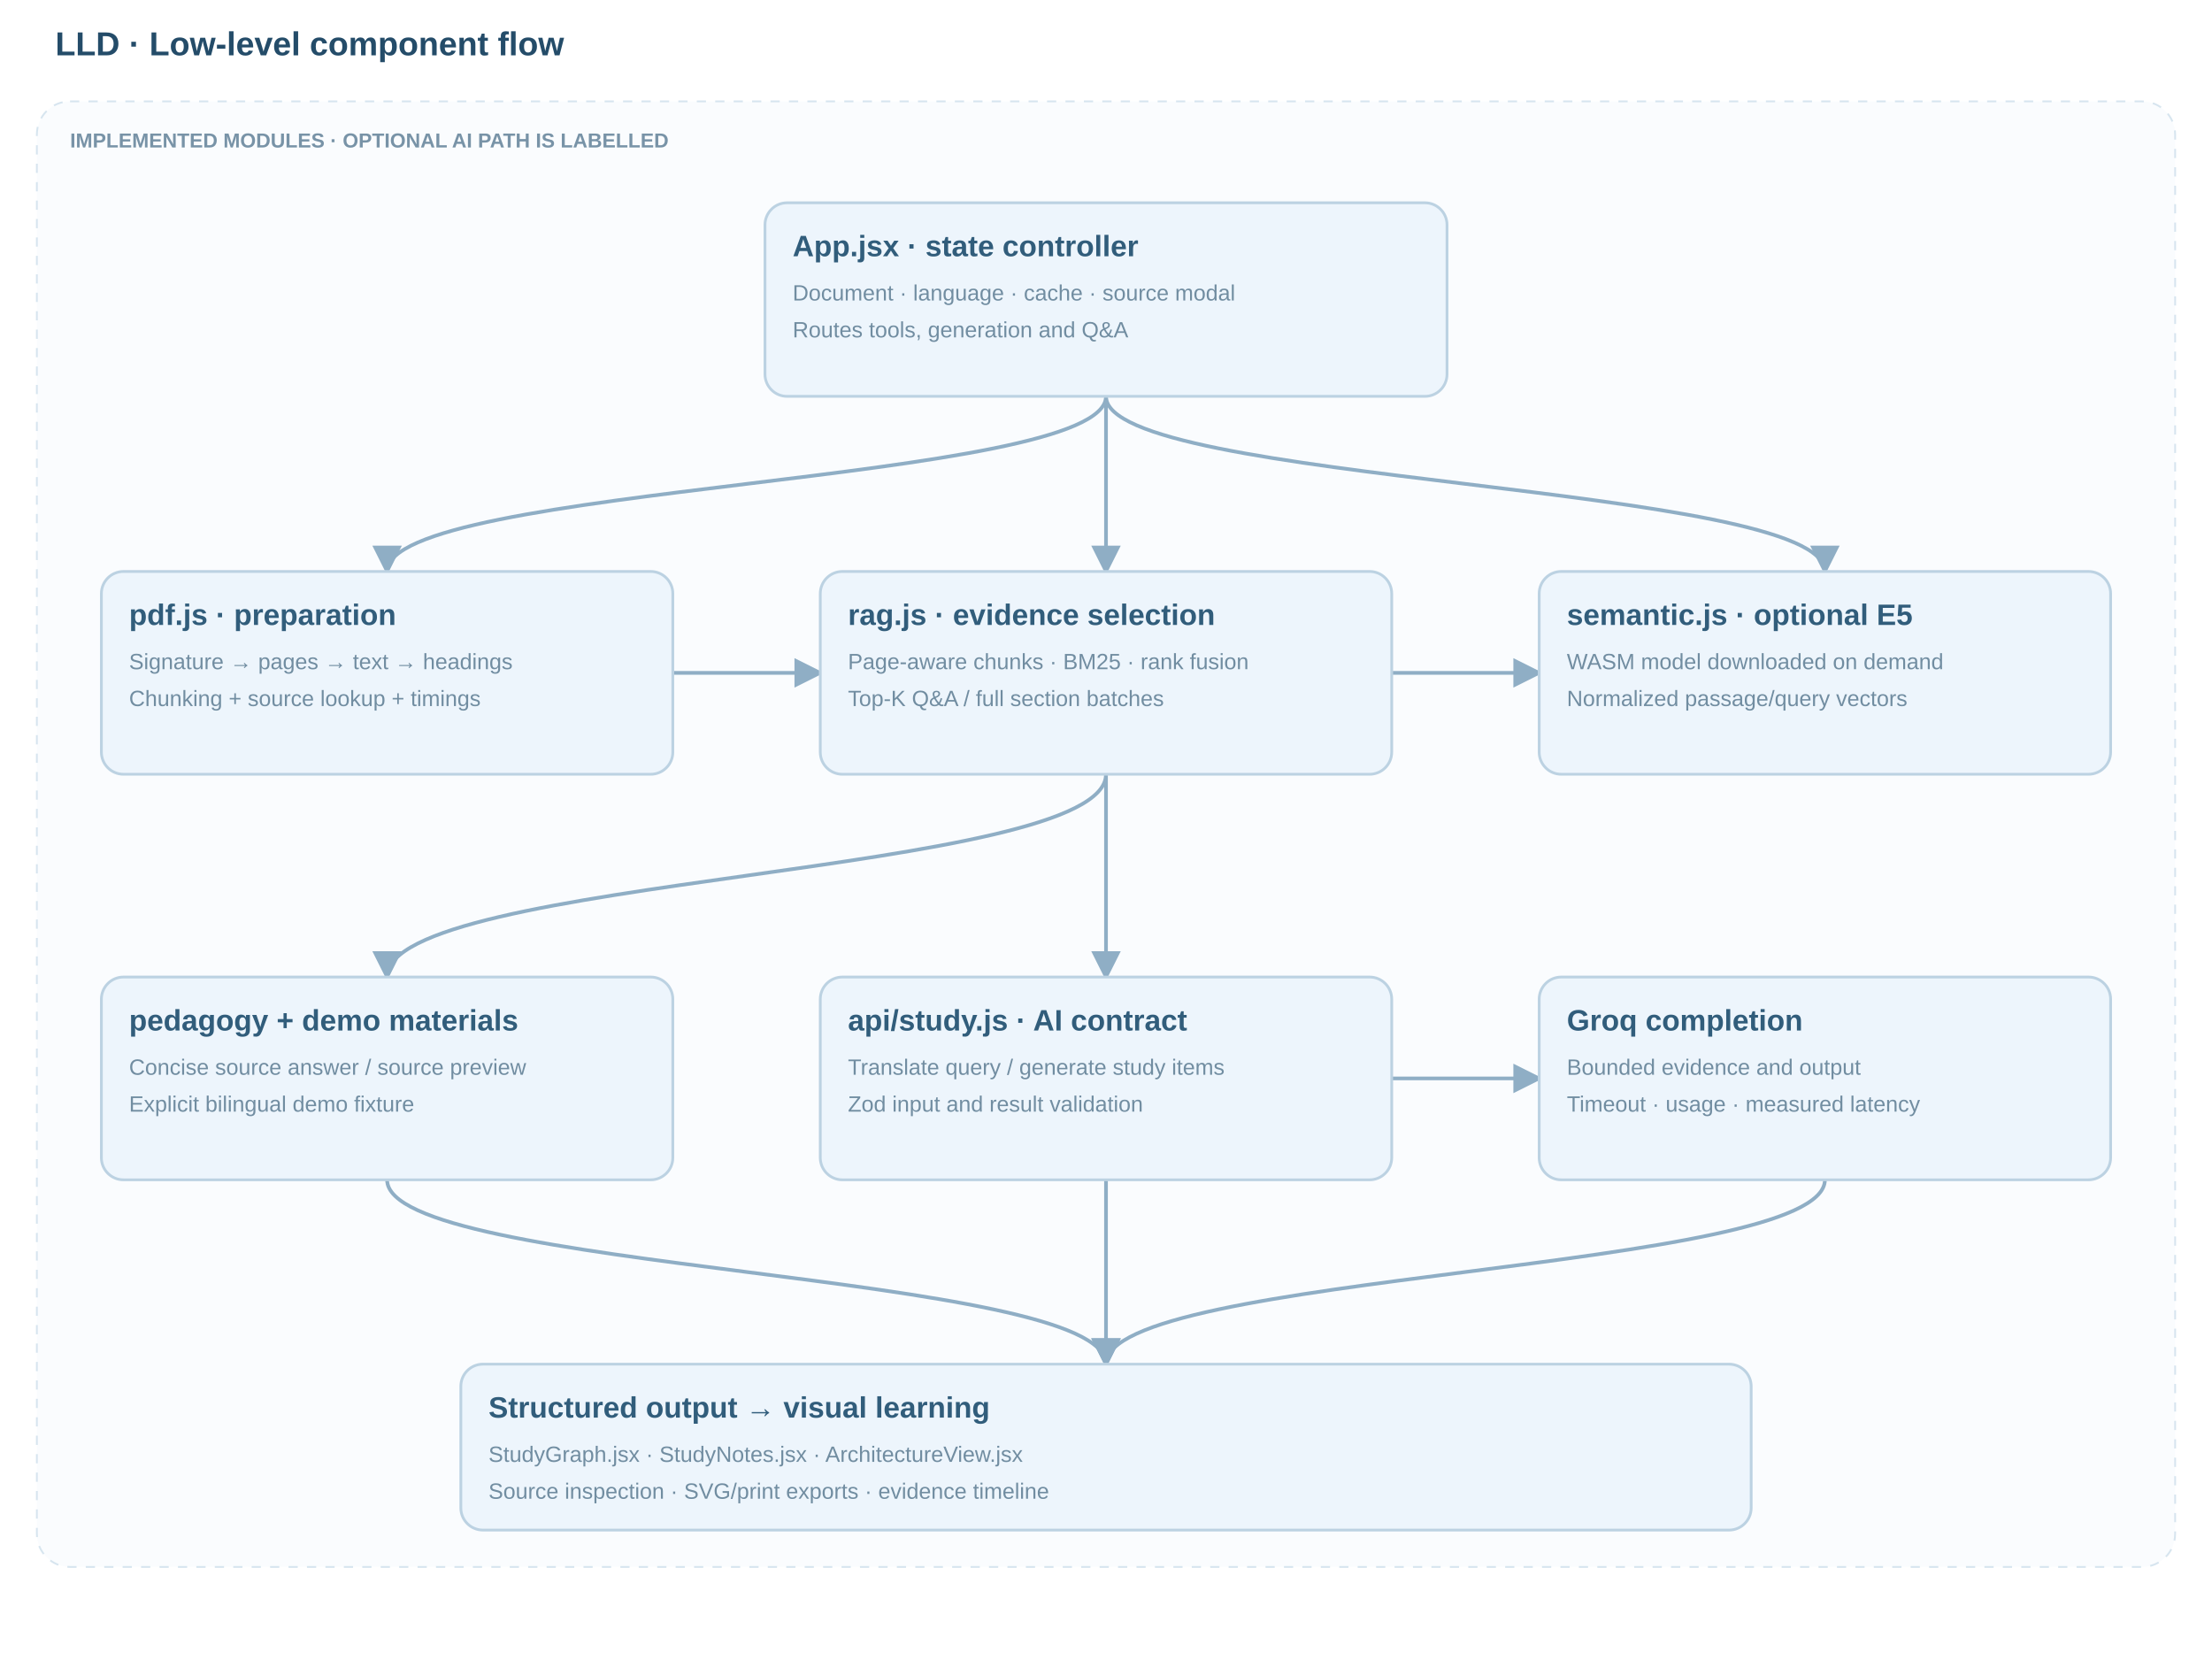
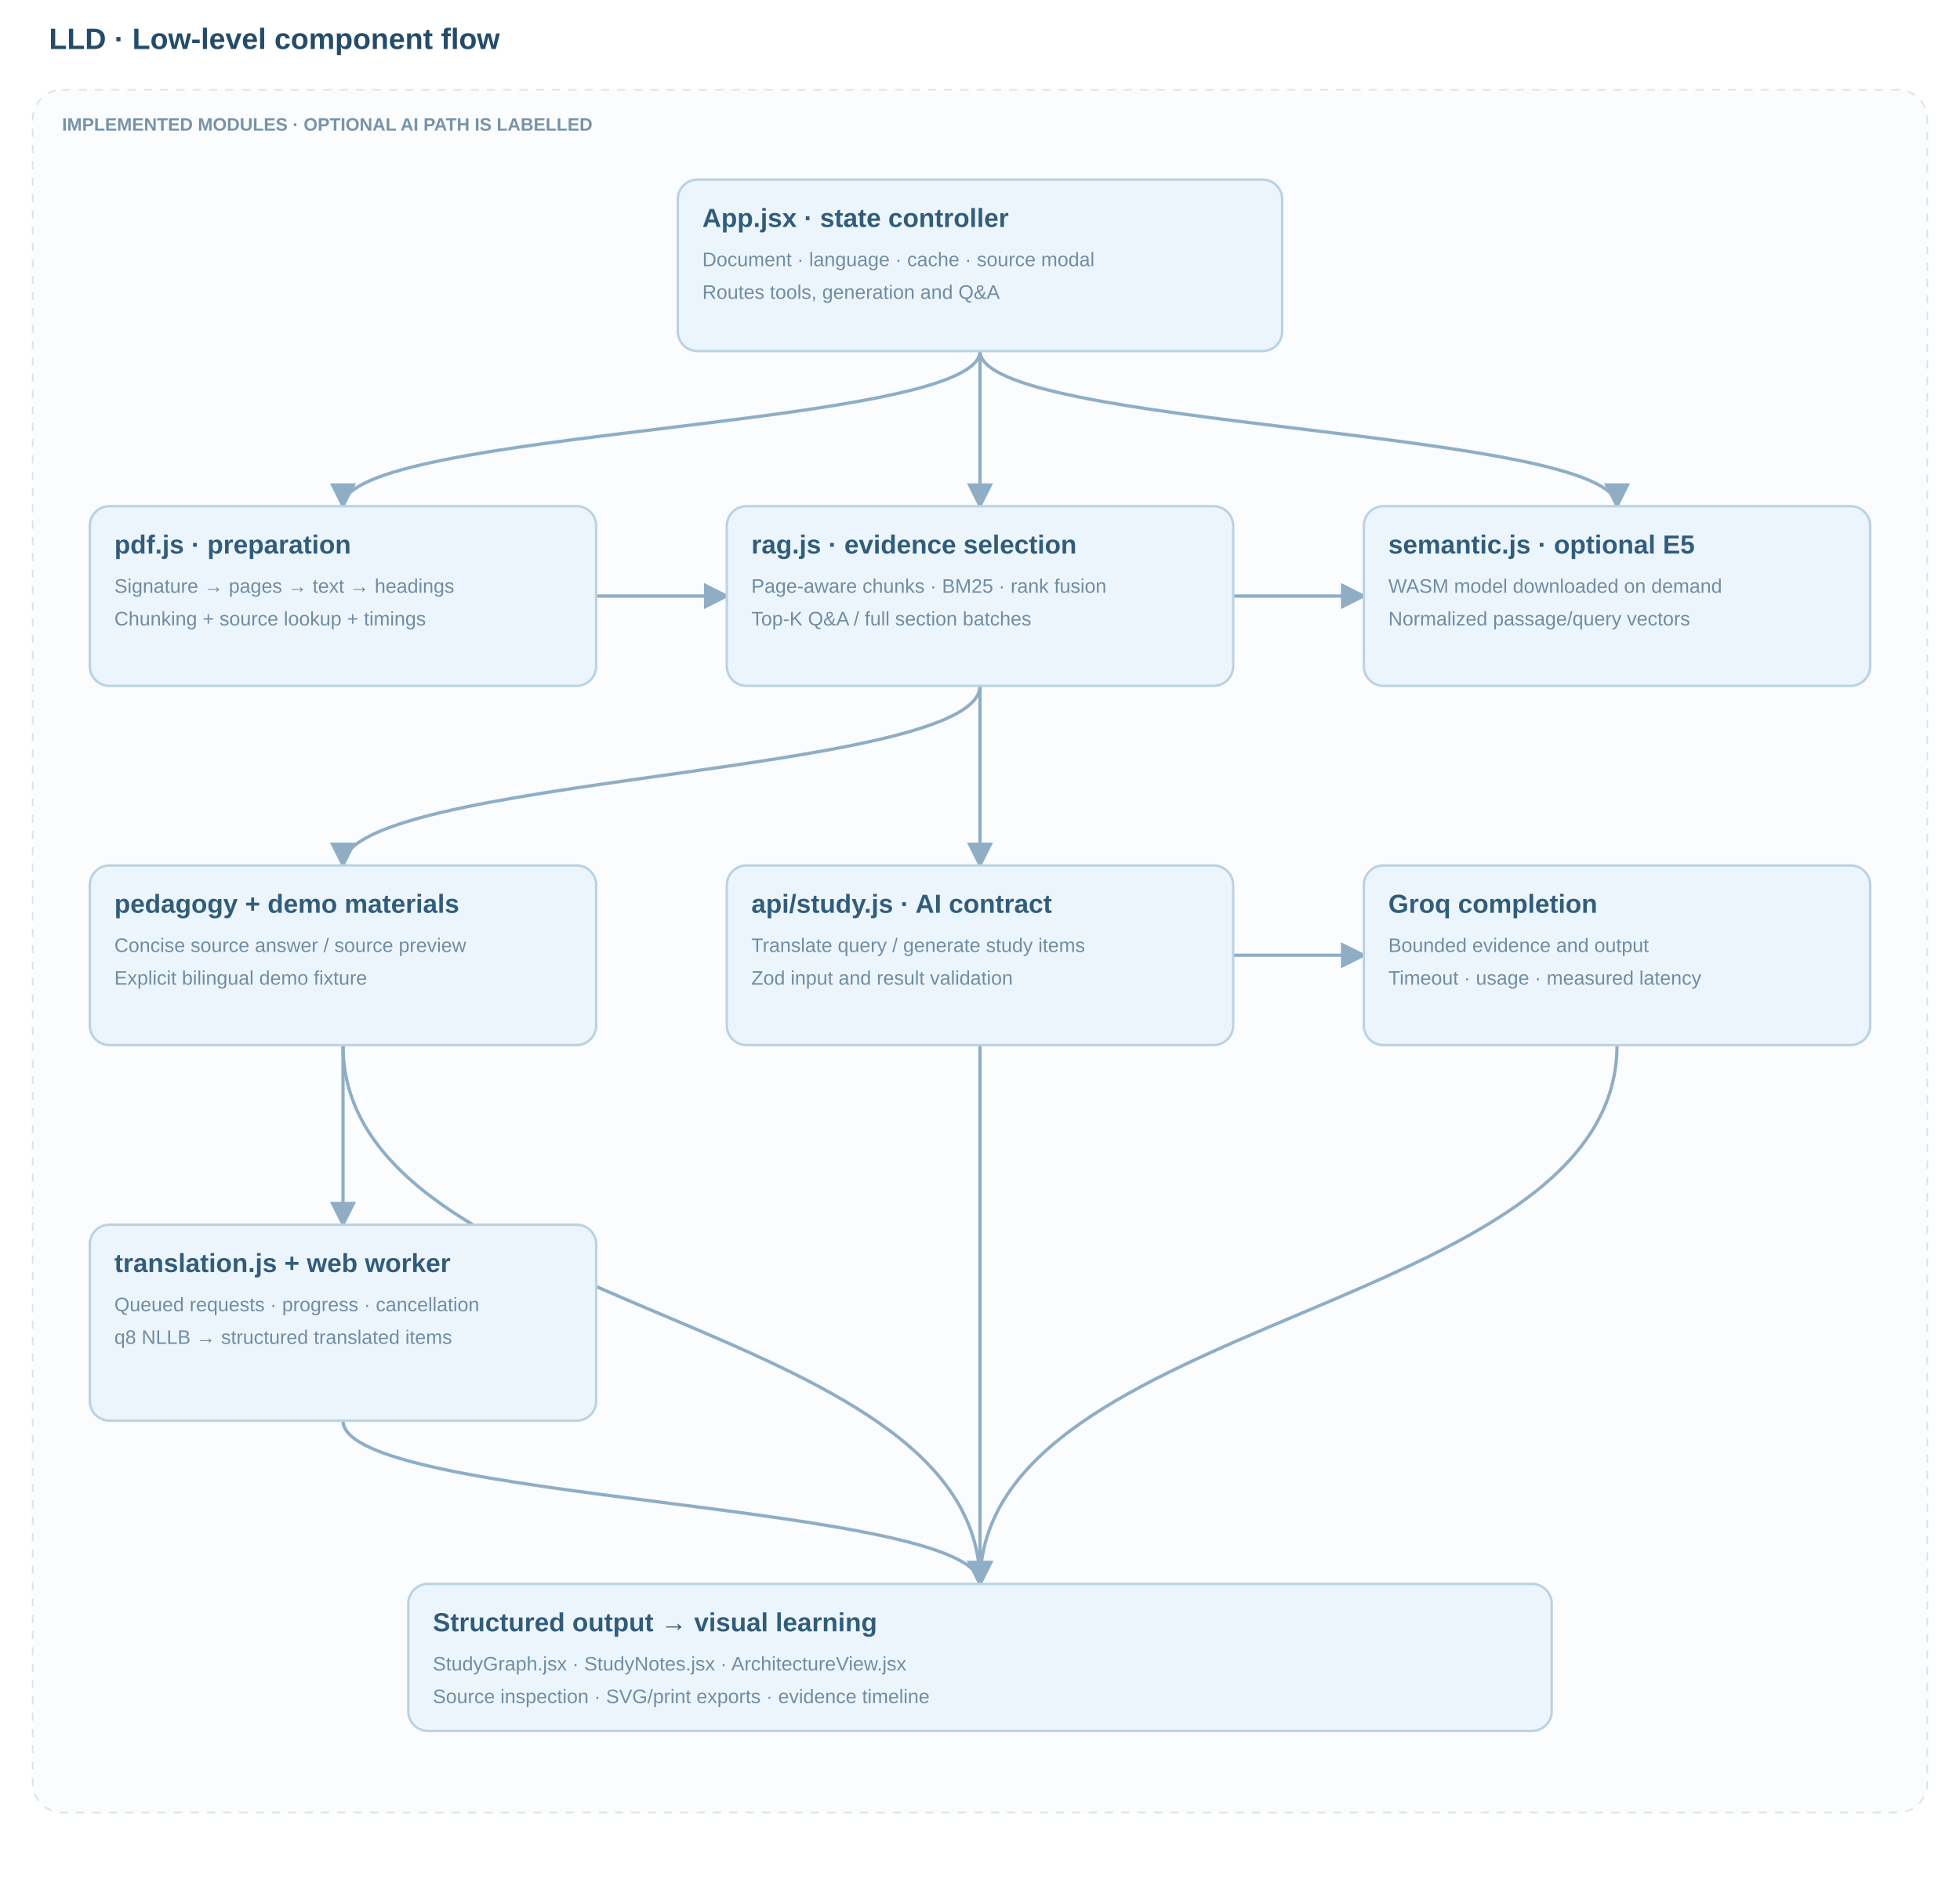
- <svg xmlns="http://www.w3.org/2000/svg" viewBox="0 0 1200 900" width="1200" height="900" role="group" aria-label="Low-level component flow diagram" font-family="Arial,sans-serif">
+ <svg xmlns="http://www.w3.org/2000/svg" viewBox="0 0 1200 1150" width="1200" height="1150" role="group" aria-label="Low-level component flow diagram" font-family="Arial,sans-serif">
  <defs>
    <marker id="arch-arrow-LLD" markerWidth="8" markerHeight="8" refX="7" refY="4" orient="auto">
      <path d="M0,0 L8,4 L0,8" fill="#8faec5" />
    </marker>
  </defs>
  <text x="30" y="30" font-size="18" font-weight="600" fill="#244c69">LLD · Low-level component flow</text>
-   <rect x="20" y="55" width="1160" height="795" rx="18" fill="#fafcfe" stroke="#d7e5ef" stroke-dasharray="5 5" />
+   <rect x="20" y="55" width="1160" height="1055" rx="18" fill="#fafcfe" stroke="#d7e5ef" stroke-dasharray="5 5" />
  <text x="38" y="80" font-size="11" font-weight="600" fill="#7893a7">IMPLEMENTED MODULES · OPTIONAL AI PATH IS LABELLED</text>
  <path d="M600,215 C600,262.5 210,262.5 210,310" fill="none" stroke="#8faec5" stroke-width="2" marker-end="url(#arch-arrow-LLD)" />
  <path d="M600,215 C600,262.5 600,262.5 600,310" fill="none" stroke="#8faec5" stroke-width="2" marker-end="url(#arch-arrow-LLD)" />
  <path d="M600,215 C600,262.5 990,262.5 990,310" fill="none" stroke="#8faec5" stroke-width="2" marker-end="url(#arch-arrow-LLD)" />
  <path d="M365,365 C405,365 405,365 445,365" fill="none" stroke="#8faec5" stroke-width="2" marker-end="url(#arch-arrow-LLD)" />
  <path d="M755,365 C795,365 795,365 835,365" fill="none" stroke="#8faec5" stroke-width="2" marker-end="url(#arch-arrow-LLD)" />
  <path d="M600,420 C600,475 600,475 600,530" fill="none" stroke="#8faec5" stroke-width="2" marker-end="url(#arch-arrow-LLD)" />
  <path d="M600,420 C600,475 210,475 210,530" fill="none" stroke="#8faec5" stroke-width="2" marker-end="url(#arch-arrow-LLD)" />
  <path d="M755,585 C795,585 795,585 835,585" fill="none" stroke="#8faec5" stroke-width="2" marker-end="url(#arch-arrow-LLD)" />
-   <path d="M990,640 C990,690 600,690 600,740" fill="none" stroke="#8faec5" stroke-width="2" marker-end="url(#arch-arrow-LLD)" />
-   <path d="M210,640 C210,690 600,690 600,740" fill="none" stroke="#8faec5" stroke-width="2" marker-end="url(#arch-arrow-LLD)" />
-   <path d="M600,640 C600,690 600,690 600,740" fill="none" stroke="#8faec5" stroke-width="2" marker-end="url(#arch-arrow-LLD)" />
+   <path d="M990,640 C990,805 600,805 600,970" fill="none" stroke="#8faec5" stroke-width="2" marker-end="url(#arch-arrow-LLD)" />
+   <path d="M210,640 C210,805 600,805 600,970" fill="none" stroke="#8faec5" stroke-width="2" marker-end="url(#arch-arrow-LLD)" />
+   <path d="M600,640 C600,805 600,805 600,970" fill="none" stroke="#8faec5" stroke-width="2" marker-end="url(#arch-arrow-LLD)" />
+   <path d="M210,640 C210,695 210,695 210,750" fill="none" stroke="#8faec5" stroke-width="2" marker-end="url(#arch-arrow-LLD)" />
+   <path d="M210,870 C210,920 600,920 600,970" fill="none" stroke="#8faec5" stroke-width="2" marker-end="url(#arch-arrow-LLD)" />
  <g data-node-id="app" role="button" tabindex="0" aria-label="Explore App.jsx · state controller">
    <rect x="415" y="110" width="370" height="105" rx="12" fill="#edf5fc" stroke="#bcd2e2" stroke-width="1.5" />
    <text x="430" y="139" font-size="16" font-weight="600" fill="#315d7b">App.jsx · state controller</text>
    <text x="430" y="163" font-size="12" fill="#718da1">Document · language · cache · source modal</text>
    <text x="430" y="183" font-size="12" fill="#718da1">Routes tools, generation and Q&amp;A</text>
  </g>
  <g data-node-id="pdf" role="button" tabindex="0" aria-label="Explore pdf.js · preparation">
    <rect x="55" y="310" width="310" height="110" rx="12" fill="#edf5fc" stroke="#bcd2e2" stroke-width="1.5" />
    <text x="70" y="339" font-size="16" font-weight="600" fill="#315d7b">pdf.js · preparation</text>
    <text x="70" y="363" font-size="12" fill="#718da1">Signature → pages → text → headings</text>
    <text x="70" y="383" font-size="12" fill="#718da1">Chunking + source lookup + timings</text>
  </g>
  <g data-node-id="rag" role="button" tabindex="0" aria-label="Explore rag.js · evidence selection">
    <rect x="445" y="310" width="310" height="110" rx="12" fill="#edf5fc" stroke="#bcd2e2" stroke-width="1.5" />
    <text x="460" y="339" font-size="16" font-weight="600" fill="#315d7b">rag.js · evidence selection</text>
    <text x="460" y="363" font-size="12" fill="#718da1">Page-aware chunks · BM25 · rank fusion</text>
    <text x="460" y="383" font-size="12" fill="#718da1">Top-K Q&amp;A / full section batches</text>
  </g>
  <g data-node-id="semantic" role="button" tabindex="0" aria-label="Explore semantic.js · optional E5">
    <rect x="835" y="310" width="310" height="110" rx="12" fill="#edf5fc" stroke="#bcd2e2" stroke-width="1.5" />
    <text x="850" y="339" font-size="16" font-weight="600" fill="#315d7b">semantic.js · optional E5</text>
    <text x="850" y="363" font-size="12" fill="#718da1">WASM model downloaded on demand</text>
    <text x="850" y="383" font-size="12" fill="#718da1">Normalized passage/query vectors</text>
  </g>
  <g data-node-id="demo" role="button" tabindex="0" aria-label="Explore pedagogy + demo materials">
    <rect x="55" y="530" width="310" height="110" rx="12" fill="#edf5fc" stroke="#bcd2e2" stroke-width="1.5" />
    <text x="70" y="559" font-size="16" font-weight="600" fill="#315d7b">pedagogy + demo materials</text>
    <text x="70" y="583" font-size="12" fill="#718da1">Concise source answer / source preview</text>
    <text x="70" y="603" font-size="12" fill="#718da1">Explicit bilingual demo fixture</text>
  </g>
  <g data-node-id="api" role="button" tabindex="0" aria-label="Explore api/study.js · AI contract">
    <rect x="445" y="530" width="310" height="110" rx="12" fill="#edf5fc" stroke="#bcd2e2" stroke-width="1.5" />
    <text x="460" y="559" font-size="16" font-weight="600" fill="#315d7b">api/study.js · AI contract</text>
    <text x="460" y="583" font-size="12" fill="#718da1">Translate query / generate study items</text>
    <text x="460" y="603" font-size="12" fill="#718da1">Zod input and result validation</text>
  </g>
  <g data-node-id="provider" role="button" tabindex="0" aria-label="Explore Groq completion">
    <rect x="835" y="530" width="310" height="110" rx="12" fill="#edf5fc" stroke="#bcd2e2" stroke-width="1.5" />
    <text x="850" y="559" font-size="16" font-weight="600" fill="#315d7b">Groq completion</text>
    <text x="850" y="583" font-size="12" fill="#718da1">Bounded evidence and output</text>
    <text x="850" y="603" font-size="12" fill="#718da1">Timeout · usage · measured latency</text>
  </g>
+   <g data-node-id="local" role="button" tabindex="0" aria-label="Explore translation.js + web worker">
+     <rect x="55" y="750" width="310" height="120" rx="12" fill="#edf5fc" stroke="#bcd2e2" stroke-width="1.5" />
+     <text x="70" y="779" font-size="16" font-weight="600" fill="#315d7b">translation.js + web worker</text>
+     <text x="70" y="803" font-size="12" fill="#718da1">Queued requests · progress · cancellation</text>
+     <text x="70" y="823" font-size="12" fill="#718da1">q8 NLLB → structured translated items</text>
+   </g>
  <g data-node-id="render" role="button" tabindex="0" aria-label="Explore Structured output → visual learning">
-     <rect x="250" y="740" width="700" height="90" rx="12" fill="#edf5fc" stroke="#bcd2e2" stroke-width="1.5" />
-     <text x="265" y="769" font-size="16" font-weight="600" fill="#315d7b">Structured output → visual learning</text>
-     <text x="265" y="793" font-size="12" fill="#718da1">StudyGraph.jsx · StudyNotes.jsx · ArchitectureView.jsx</text>
-     <text x="265" y="813" font-size="12" fill="#718da1">Source inspection · SVG/print exports · evidence timeline</text>
+     <rect x="250" y="970" width="700" height="90" rx="12" fill="#edf5fc" stroke="#bcd2e2" stroke-width="1.5" />
+     <text x="265" y="999" font-size="16" font-weight="600" fill="#315d7b">Structured output → visual learning</text>
+     <text x="265" y="1023" font-size="12" fill="#718da1">StudyGraph.jsx · StudyNotes.jsx · ArchitectureView.jsx</text>
+     <text x="265" y="1043" font-size="12" fill="#718da1">Source inspection · SVG/print exports · evidence timeline</text>
  </g>
</svg>
